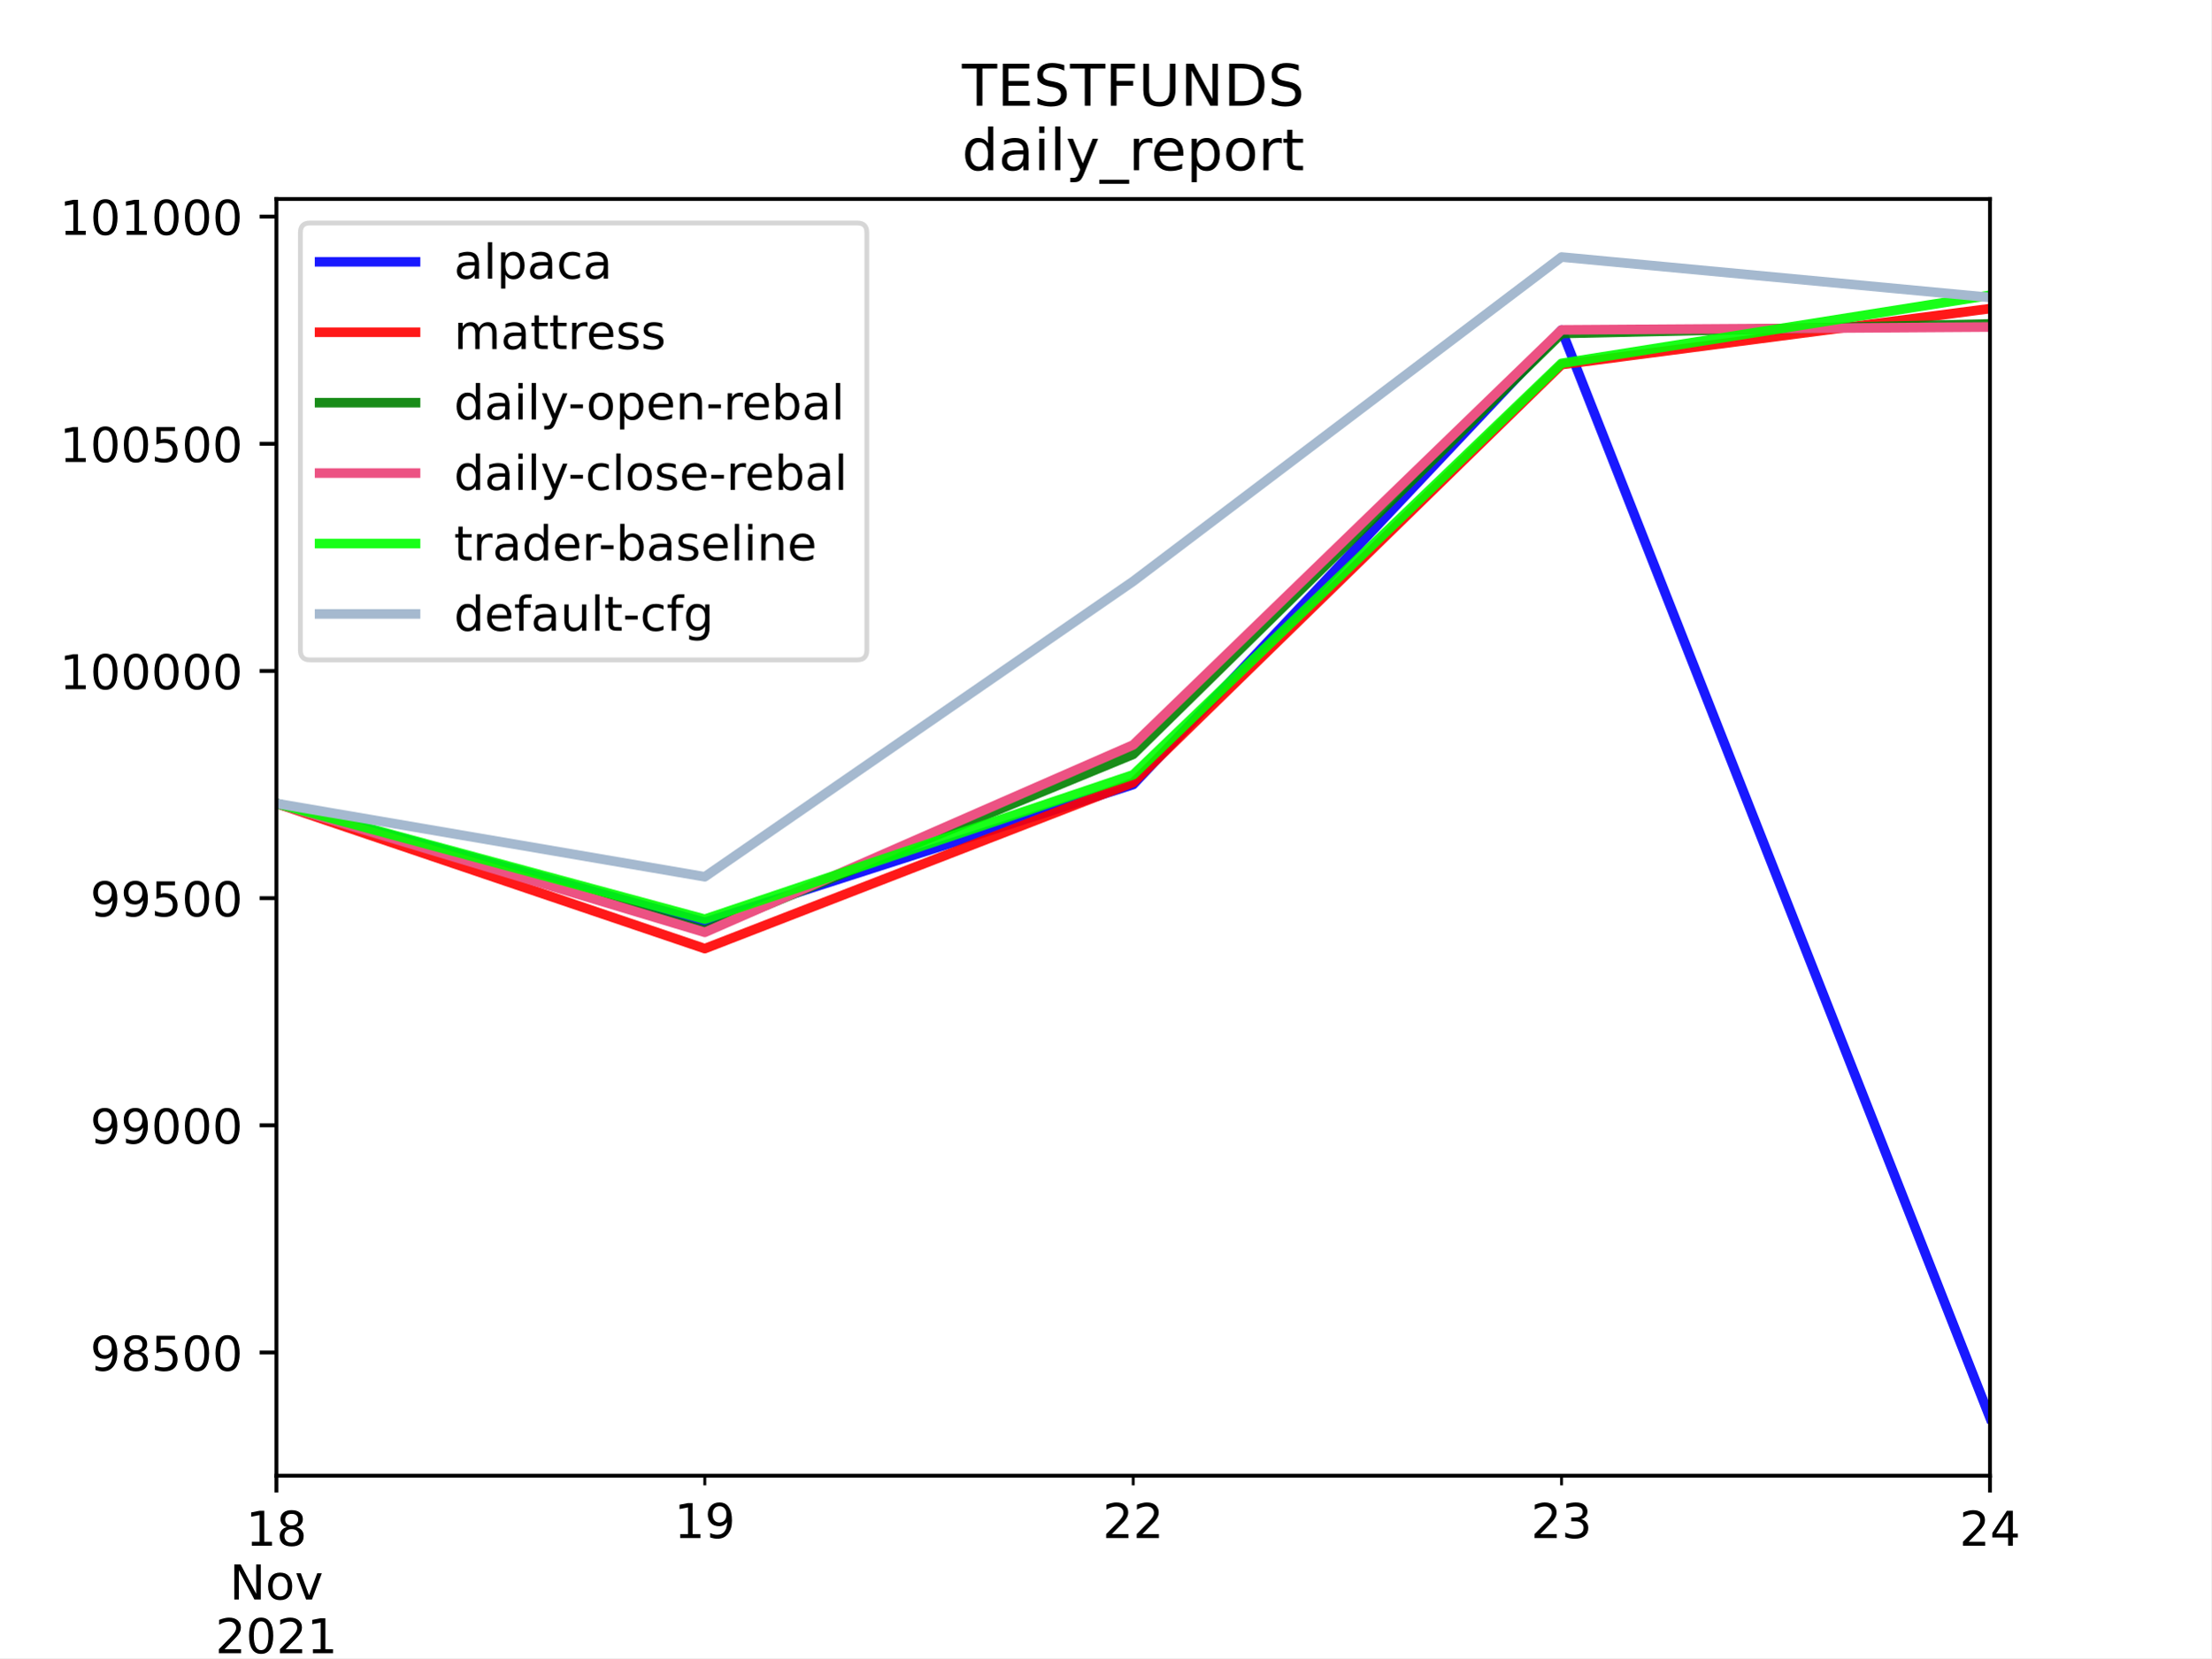
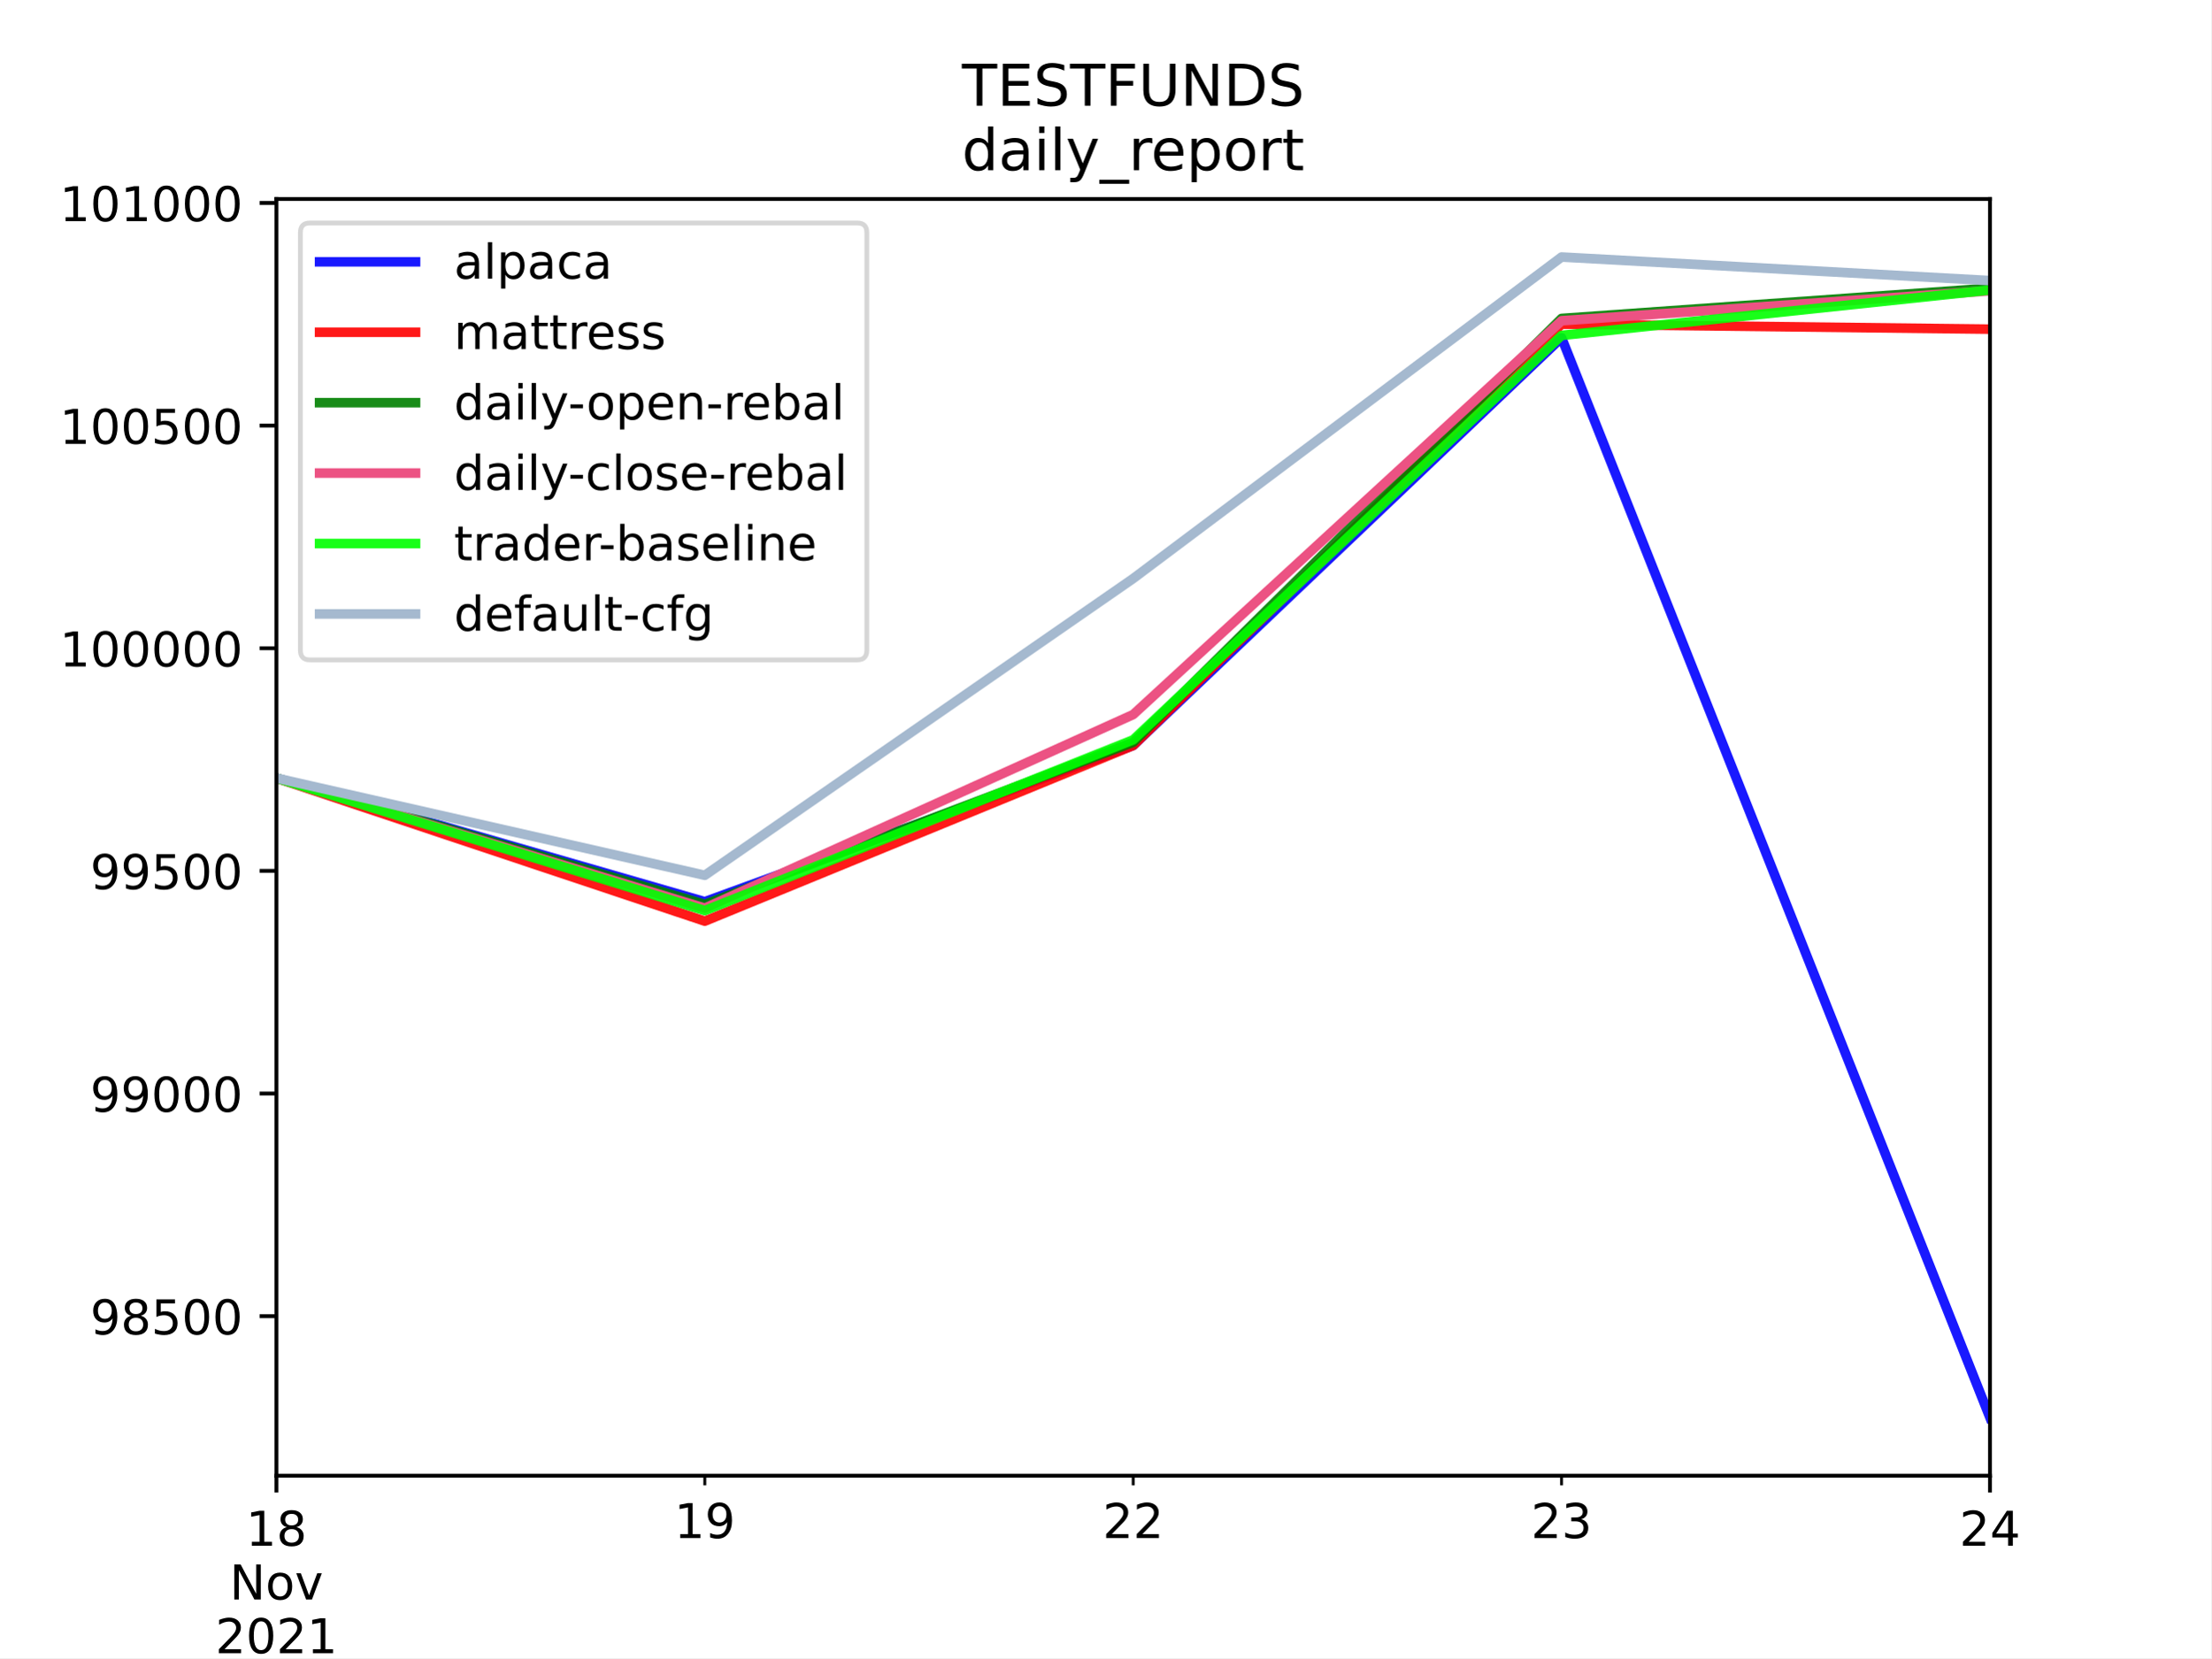
<svg xmlns="http://www.w3.org/2000/svg" xmlns:xlink="http://www.w3.org/1999/xlink" height="345.6pt" version="1.1" viewBox="0 0 460.8 345.6" width="460.8pt">
  <defs>
    <style type="text/css">*{stroke-linecap:butt;stroke-linejoin:round;}</style>
  </defs>
  <g id="figure_1">
    <g id="patch_1">
      <path d="M 0 345.6  L 460.8 345.6  L 460.8 0  L 0 0  z " style="fill:#ffffff;" />
    </g>
    <g id="axes_1">
      <g id="patch_2">
        <path d="M 57.6 307.584  L 414.72 307.584  L 414.72 41.472  L 57.6 41.472  z " style="fill:#ffffff;" />
      </g>
      <g id="matplotlib.axis_1">
        <g id="xtick_1">
          <g id="line2d_1">
            <defs>
-               <path d="M 0 0  L 0 3.5  " id="mb90fdfed38" style="stroke:#000000;stroke-width:0.8;" />
-             </defs>
-             <g>
-               <use style="stroke:#000000;stroke-width:0.8;" x="57.6" xlink:href="#mb90fdfed38" y="307.584" />
+               <path d="M 0 0  L 0 3.5  " id="m4979a99232" style="stroke:#000000;stroke-width:0.8;" />
+             </defs>
+             <g>
+               <use style="stroke:#000000;stroke-width:0.8;" x="57.6" xlink:href="#m4979a99232" y="307.584" />
            </g>
          </g>
          <g id="text_1">
            <g transform="translate(51.2375 322.1824)scale(0.1 -0.1)">
              <defs>
                <path d="M 794 531  L 1825 531  L 1825 4091  L 703 3866  L 703 4441  L 1819 4666  L 2450 4666  L 2450 531  L 3481 531  L 3481 0  L 794 0  L 794 531  z " id="DejaVuSans-31" transform="scale(0.015625)" />
                <path d="M 2034 2216  Q 1584 2216 1326 1975  Q 1069 1734 1069 1313  Q 1069 891 1326 650  Q 1584 409 2034 409  Q 2484 409 2743 651  Q 3003 894 3003 1313  Q 3003 1734 2745 1975  Q 2488 2216 2034 2216  z M 1403 2484  Q 997 2584 770 2862  Q 544 3141 544 3541  Q 544 4100 942 4425  Q 1341 4750 2034 4750  Q 2731 4750 3128 4425  Q 3525 4100 3525 3541  Q 3525 3141 3298 2862  Q 3072 2584 2669 2484  Q 3125 2378 3379 2068  Q 3634 1759 3634 1313  Q 3634 634 3220 271  Q 2806 -91 2034 -91  Q 1263 -91 848 271  Q 434 634 434 1313  Q 434 1759 690 2068  Q 947 2378 1403 2484  z M 1172 3481  Q 1172 3119 1398 2916  Q 1625 2713 2034 2713  Q 2441 2713 2670 2916  Q 2900 3119 2900 3481  Q 2900 3844 2670 4047  Q 2441 4250 2034 4250  Q 1625 4250 1398 4047  Q 1172 3844 1172 3481  z " id="DejaVuSans-38" transform="scale(0.015625)" />
              </defs>
              <use xlink:href="#DejaVuSans-31" />
              <use x="63.623" xlink:href="#DejaVuSans-38" />
            </g>
            <g transform="translate(47.84063 333.3802)scale(0.1 -0.1)">
              <defs>
                <path d="M 628 4666  L 1478 4666  L 3547 763  L 3547 4666  L 4159 4666  L 4159 0  L 3309 0  L 1241 3903  L 1241 0  L 628 0  L 628 4666  z " id="DejaVuSans-4e" transform="scale(0.015625)" />
                <path d="M 1959 3097  Q 1497 3097 1228 2736  Q 959 2375 959 1747  Q 959 1119 1226 758  Q 1494 397 1959 397  Q 2419 397 2687 759  Q 2956 1122 2956 1747  Q 2956 2369 2687 2733  Q 2419 3097 1959 3097  z M 1959 3584  Q 2709 3584 3137 3096  Q 3566 2609 3566 1747  Q 3566 888 3137 398  Q 2709 -91 1959 -91  Q 1206 -91 779 398  Q 353 888 353 1747  Q 353 2609 779 3096  Q 1206 3584 1959 3584  z " id="DejaVuSans-6f" transform="scale(0.015625)" />
                <path d="M 191 3500  L 800 3500  L 1894 563  L 2988 3500  L 3597 3500  L 2284 0  L 1503 0  L 191 3500  z " id="DejaVuSans-76" transform="scale(0.015625)" />
              </defs>
              <use xlink:href="#DejaVuSans-4e" />
              <use x="74.805" xlink:href="#DejaVuSans-6f" />
              <use x="135.986" xlink:href="#DejaVuSans-76" />
            </g>
            <g transform="translate(44.875 344.5781)scale(0.1 -0.1)">
              <defs>
                <path d="M 1228 531  L 3431 531  L 3431 0  L 469 0  L 469 531  Q 828 903 1448 1529  Q 2069 2156 2228 2338  Q 2531 2678 2651 2914  Q 2772 3150 2772 3378  Q 2772 3750 2511 3984  Q 2250 4219 1831 4219  Q 1534 4219 1204 4116  Q 875 4013 500 3803  L 500 4441  Q 881 4594 1212 4672  Q 1544 4750 1819 4750  Q 2544 4750 2975 4387  Q 3406 4025 3406 3419  Q 3406 3131 3298 2873  Q 3191 2616 2906 2266  Q 2828 2175 2409 1742  Q 1991 1309 1228 531  z " id="DejaVuSans-32" transform="scale(0.015625)" />
                <path d="M 2034 4250  Q 1547 4250 1301 3770  Q 1056 3291 1056 2328  Q 1056 1369 1301 889  Q 1547 409 2034 409  Q 2525 409 2770 889  Q 3016 1369 3016 2328  Q 3016 3291 2770 3770  Q 2525 4250 2034 4250  z M 2034 4750  Q 2819 4750 3233 4129  Q 3647 3509 3647 2328  Q 3647 1150 3233 529  Q 2819 -91 2034 -91  Q 1250 -91 836 529  Q 422 1150 422 2328  Q 422 3509 836 4129  Q 1250 4750 2034 4750  z " id="DejaVuSans-30" transform="scale(0.015625)" />
              </defs>
              <use xlink:href="#DejaVuSans-32" />
              <use x="63.623" xlink:href="#DejaVuSans-30" />
              <use x="127.246" xlink:href="#DejaVuSans-32" />
              <use x="190.869" xlink:href="#DejaVuSans-31" />
            </g>
          </g>
        </g>
        <g id="xtick_2">
          <g id="line2d_2">
            <g>
-               <use style="stroke:#000000;stroke-width:0.8;" x="414.72" xlink:href="#mb90fdfed38" y="307.584" />
+               <use style="stroke:#000000;stroke-width:0.8;" x="414.72" xlink:href="#m4979a99232" y="307.584" />
            </g>
          </g>
          <g id="text_2">
            <g transform="translate(408.3575 322.1824)scale(0.1 -0.1)">
              <defs>
                <path d="M 2419 4116  L 825 1625  L 2419 1625  L 2419 4116  z M 2253 4666  L 3047 4666  L 3047 1625  L 3713 1625  L 3713 1100  L 3047 1100  L 3047 0  L 2419 0  L 2419 1100  L 313 1100  L 313 1709  L 2253 4666  z " id="DejaVuSans-34" transform="scale(0.015625)" />
              </defs>
              <use xlink:href="#DejaVuSans-32" />
              <use x="63.623" xlink:href="#DejaVuSans-34" />
            </g>
          </g>
        </g>
        <g id="xtick_3">
          <g id="line2d_3">
            <defs>
-               <path d="M 0 0  L 0 2  " id="mabd1eee028" style="stroke:#000000;stroke-width:0.6;" />
-             </defs>
-             <g>
-               <use style="stroke:#000000;stroke-width:0.6;" x="146.88" xlink:href="#mabd1eee028" y="307.584" />
+               <path d="M 0 0  L 0 2  " id="mabda290a81" style="stroke:#000000;stroke-width:0.6;" />
+             </defs>
+             <g>
+               <use style="stroke:#000000;stroke-width:0.6;" x="146.88" xlink:href="#mabda290a81" y="307.584" />
            </g>
          </g>
          <g id="text_3">
            <g transform="translate(140.5175 320.5824)scale(0.1 -0.1)">
              <defs>
                <path d="M 703 97  L 703 672  Q 941 559 1184 500  Q 1428 441 1663 441  Q 2288 441 2617 861  Q 2947 1281 2994 2138  Q 2813 1869 2534 1725  Q 2256 1581 1919 1581  Q 1219 1581 811 2004  Q 403 2428 403 3163  Q 403 3881 828 4315  Q 1253 4750 1959 4750  Q 2769 4750 3195 4129  Q 3622 3509 3622 2328  Q 3622 1225 3098 567  Q 2575 -91 1691 -91  Q 1453 -91 1209 -44  Q 966 3 703 97  z M 1959 2075  Q 2384 2075 2632 2365  Q 2881 2656 2881 3163  Q 2881 3666 2632 3958  Q 2384 4250 1959 4250  Q 1534 4250 1286 3958  Q 1038 3666 1038 3163  Q 1038 2656 1286 2365  Q 1534 2075 1959 2075  z " id="DejaVuSans-39" transform="scale(0.015625)" />
              </defs>
              <use xlink:href="#DejaVuSans-31" />
              <use x="63.623" xlink:href="#DejaVuSans-39" />
            </g>
          </g>
        </g>
        <g id="xtick_4">
          <g id="line2d_4">
            <g>
-               <use style="stroke:#000000;stroke-width:0.6;" x="236.16" xlink:href="#mabd1eee028" y="307.584" />
+               <use style="stroke:#000000;stroke-width:0.6;" x="236.16" xlink:href="#mabda290a81" y="307.584" />
            </g>
          </g>
          <g id="text_4">
            <g transform="translate(229.7975 320.5824)scale(0.1 -0.1)">
              <use xlink:href="#DejaVuSans-32" />
              <use x="63.623" xlink:href="#DejaVuSans-32" />
            </g>
          </g>
        </g>
        <g id="xtick_5">
          <g id="line2d_5">
            <g>
-               <use style="stroke:#000000;stroke-width:0.6;" x="325.44" xlink:href="#mabd1eee028" y="307.584" />
+               <use style="stroke:#000000;stroke-width:0.6;" x="325.44" xlink:href="#mabda290a81" y="307.584" />
            </g>
          </g>
          <g id="text_5">
            <g transform="translate(319.0775 320.5824)scale(0.1 -0.1)">
              <defs>
                <path d="M 2597 2516  Q 3050 2419 3304 2112  Q 3559 1806 3559 1356  Q 3559 666 3084 287  Q 2609 -91 1734 -91  Q 1441 -91 1130 -33  Q 819 25 488 141  L 488 750  Q 750 597 1062 519  Q 1375 441 1716 441  Q 2309 441 2620 675  Q 2931 909 2931 1356  Q 2931 1769 2642 2001  Q 2353 2234 1838 2234  L 1294 2234  L 1294 2753  L 1863 2753  Q 2328 2753 2575 2939  Q 2822 3125 2822 3475  Q 2822 3834 2567 4026  Q 2313 4219 1838 4219  Q 1578 4219 1281 4162  Q 984 4106 628 3988  L 628 4550  Q 988 4650 1302 4700  Q 1616 4750 1894 4750  Q 2613 4750 3031 4423  Q 3450 4097 3450 3541  Q 3450 3153 3228 2886  Q 3006 2619 2597 2516  z " id="DejaVuSans-33" transform="scale(0.015625)" />
              </defs>
              <use xlink:href="#DejaVuSans-32" />
              <use x="63.623" xlink:href="#DejaVuSans-33" />
            </g>
          </g>
        </g>
        <g id="text_6">
          <g transform="translate(224.885 358.2562)scale(0.1 -0.1)">
            <defs>
              <path d="M 2906 2969  L 2906 4863  L 3481 4863  L 3481 0  L 2906 0  L 2906 525  Q 2725 213 2448 61  Q 2172 -91 1784 -91  Q 1150 -91 751 415  Q 353 922 353 1747  Q 353 2572 751 3078  Q 1150 3584 1784 3584  Q 2172 3584 2448 3432  Q 2725 3281 2906 2969  z M 947 1747  Q 947 1113 1208 752  Q 1469 391 1925 391  Q 2381 391 2643 752  Q 2906 1113 2906 1747  Q 2906 2381 2643 2742  Q 2381 3103 1925 3103  Q 1469 3103 1208 2742  Q 947 2381 947 1747  z " id="DejaVuSans-64" transform="scale(0.015625)" />
              <path d="M 2194 1759  Q 1497 1759 1228 1600  Q 959 1441 959 1056  Q 959 750 1161 570  Q 1363 391 1709 391  Q 2188 391 2477 730  Q 2766 1069 2766 1631  L 2766 1759  L 2194 1759  z M 3341 1997  L 3341 0  L 2766 0  L 2766 531  Q 2569 213 2275 61  Q 1981 -91 1556 -91  Q 1019 -91 701 211  Q 384 513 384 1019  Q 384 1609 779 1909  Q 1175 2209 1959 2209  L 2766 2209  L 2766 2266  Q 2766 2663 2505 2880  Q 2244 3097 1772 3097  Q 1472 3097 1187 3025  Q 903 2953 641 2809  L 641 3341  Q 956 3463 1253 3523  Q 1550 3584 1831 3584  Q 2591 3584 2966 3190  Q 3341 2797 3341 1997  z " id="DejaVuSans-61" transform="scale(0.015625)" />
              <path d="M 1172 4494  L 1172 3500  L 2356 3500  L 2356 3053  L 1172 3053  L 1172 1153  Q 1172 725 1289 603  Q 1406 481 1766 481  L 2356 481  L 2356 0  L 1766 0  Q 1100 0 847 248  Q 594 497 594 1153  L 594 3053  L 172 3053  L 172 3500  L 594 3500  L 594 4494  L 1172 4494  z " id="DejaVuSans-74" transform="scale(0.015625)" />
              <path d="M 3597 1894  L 3597 1613  L 953 1613  Q 991 1019 1311 708  Q 1631 397 2203 397  Q 2534 397 2845 478  Q 3156 559 3463 722  L 3463 178  Q 3153 47 2828 -22  Q 2503 -91 2169 -91  Q 1331 -91 842 396  Q 353 884 353 1716  Q 353 2575 817 3079  Q 1281 3584 2069 3584  Q 2775 3584 3186 3129  Q 3597 2675 3597 1894  z M 3022 2063  Q 3016 2534 2758 2815  Q 2500 3097 2075 3097  Q 1594 3097 1305 2825  Q 1016 2553 972 2059  L 3022 2063  z " id="DejaVuSans-65" transform="scale(0.015625)" />
            </defs>
            <use xlink:href="#DejaVuSans-64" />
            <use x="63.477" xlink:href="#DejaVuSans-61" />
            <use x="124.756" xlink:href="#DejaVuSans-74" />
            <use x="163.965" xlink:href="#DejaVuSans-65" />
          </g>
        </g>
      </g>
      <g id="matplotlib.axis_2">
        <g id="ytick_1">
          <g id="line2d_6">
            <defs>
-               <path d="M 0 0  L -3.5 0  " id="m3fc56cefe1" style="stroke:#000000;stroke-width:0.8;" />
-             </defs>
-             <g>
-               <use style="stroke:#000000;stroke-width:0.8;" x="57.6" xlink:href="#m3fc56cefe1" y="281.907" />
+               <path d="M 0 0  L -3.5 0  " id="m9b76b25e41" style="stroke:#000000;stroke-width:0.8;" />
+             </defs>
+             <g>
+               <use style="stroke:#000000;stroke-width:0.8;" x="57.6" xlink:href="#m9b76b25e41" y="274.332" />
            </g>
          </g>
          <g id="text_7">
-             <g transform="translate(18.7875 285.7059)scale(0.1 -0.1)">
+             <g transform="translate(18.7875 278.1311)scale(0.1 -0.1)">
              <defs>
                <path d="M 691 4666  L 3169 4666  L 3169 4134  L 1269 4134  L 1269 2991  Q 1406 3038 1543 3061  Q 1681 3084 1819 3084  Q 2600 3084 3056 2656  Q 3513 2228 3513 1497  Q 3513 744 3044 326  Q 2575 -91 1722 -91  Q 1428 -91 1123 -41  Q 819 9 494 109  L 494 744  Q 775 591 1075 516  Q 1375 441 1709 441  Q 2250 441 2565 725  Q 2881 1009 2881 1497  Q 2881 1984 2565 2268  Q 2250 2553 1709 2553  Q 1456 2553 1204 2497  Q 953 2441 691 2322  L 691 4666  z " id="DejaVuSans-35" transform="scale(0.015625)" />
              </defs>
              <use xlink:href="#DejaVuSans-39" />
              <use x="63.623" xlink:href="#DejaVuSans-38" />
              <use x="127.246" xlink:href="#DejaVuSans-35" />
              <use x="190.869" xlink:href="#DejaVuSans-30" />
              <use x="254.492" xlink:href="#DejaVuSans-30" />
            </g>
          </g>
        </g>
        <g id="ytick_2">
          <g id="line2d_7">
            <g>
-               <use style="stroke:#000000;stroke-width:0.8;" x="57.6" xlink:href="#m3fc56cefe1" y="234.553" />
+               <use style="stroke:#000000;stroke-width:0.8;" x="57.6" xlink:href="#m9b76b25e41" y="227.925" />
            </g>
          </g>
          <g id="text_8">
-             <g transform="translate(18.7875 238.3522)scale(0.1 -0.1)">
+             <g transform="translate(18.7875 231.7238)scale(0.1 -0.1)">
              <use xlink:href="#DejaVuSans-39" />
              <use x="63.623" xlink:href="#DejaVuSans-39" />
              <use x="127.246" xlink:href="#DejaVuSans-30" />
              <use x="190.869" xlink:href="#DejaVuSans-30" />
              <use x="254.492" xlink:href="#DejaVuSans-30" />
            </g>
          </g>
        </g>
        <g id="ytick_3">
          <g id="line2d_8">
            <g>
-               <use style="stroke:#000000;stroke-width:0.8;" x="57.6" xlink:href="#m3fc56cefe1" y="187.199" />
+               <use style="stroke:#000000;stroke-width:0.8;" x="57.6" xlink:href="#m9b76b25e41" y="181.517" />
            </g>
          </g>
          <g id="text_9">
-             <g transform="translate(18.7875 190.9985)scale(0.1 -0.1)">
+             <g transform="translate(18.7875 185.3165)scale(0.1 -0.1)">
              <use xlink:href="#DejaVuSans-39" />
              <use x="63.623" xlink:href="#DejaVuSans-39" />
              <use x="127.246" xlink:href="#DejaVuSans-35" />
              <use x="190.869" xlink:href="#DejaVuSans-30" />
              <use x="254.492" xlink:href="#DejaVuSans-30" />
            </g>
          </g>
        </g>
        <g id="ytick_4">
          <g id="line2d_9">
            <g>
-               <use style="stroke:#000000;stroke-width:0.8;" x="57.6" xlink:href="#m3fc56cefe1" y="139.846" />
+               <use style="stroke:#000000;stroke-width:0.8;" x="57.6" xlink:href="#m9b76b25e41" y="135.11" />
            </g>
          </g>
          <g id="text_10">
-             <g transform="translate(12.425 143.6448)scale(0.1 -0.1)">
+             <g transform="translate(12.425 138.9092)scale(0.1 -0.1)">
              <use xlink:href="#DejaVuSans-31" />
              <use x="63.623" xlink:href="#DejaVuSans-30" />
              <use x="127.246" xlink:href="#DejaVuSans-30" />
              <use x="190.869" xlink:href="#DejaVuSans-30" />
              <use x="254.492" xlink:href="#DejaVuSans-30" />
              <use x="318.115" xlink:href="#DejaVuSans-30" />
            </g>
          </g>
        </g>
        <g id="ytick_5">
          <g id="line2d_10">
            <g>
-               <use style="stroke:#000000;stroke-width:0.8;" x="57.6" xlink:href="#m3fc56cefe1" y="92.492" />
+               <use style="stroke:#000000;stroke-width:0.8;" x="57.6" xlink:href="#m9b76b25e41" y="88.703" />
            </g>
          </g>
          <g id="text_11">
-             <g transform="translate(12.425 96.29105)scale(0.1 -0.1)">
+             <g transform="translate(12.425 92.50191)scale(0.1 -0.1)">
              <use xlink:href="#DejaVuSans-31" />
              <use x="63.623" xlink:href="#DejaVuSans-30" />
              <use x="127.246" xlink:href="#DejaVuSans-30" />
              <use x="190.869" xlink:href="#DejaVuSans-35" />
              <use x="254.492" xlink:href="#DejaVuSans-30" />
              <use x="318.115" xlink:href="#DejaVuSans-30" />
            </g>
          </g>
        </g>
        <g id="ytick_6">
          <g id="line2d_11">
            <g>
-               <use style="stroke:#000000;stroke-width:0.8;" x="57.6" xlink:href="#m3fc56cefe1" y="45.138" />
+               <use style="stroke:#000000;stroke-width:0.8;" x="57.6" xlink:href="#m9b76b25e41" y="42.295" />
            </g>
          </g>
          <g id="text_12">
-             <g transform="translate(12.425 48.93735)scale(0.1 -0.1)">
+             <g transform="translate(12.425 46.0946)scale(0.1 -0.1)">
              <use xlink:href="#DejaVuSans-31" />
              <use x="63.623" xlink:href="#DejaVuSans-30" />
              <use x="127.246" xlink:href="#DejaVuSans-31" />
              <use x="190.869" xlink:href="#DejaVuSans-30" />
              <use x="254.492" xlink:href="#DejaVuSans-30" />
              <use x="318.115" xlink:href="#DejaVuSans-30" />
            </g>
          </g>
        </g>
      </g>
      <g id="line2d_12">
-         <path clip-path="url(#p3b91c858ec)" d="M 57.6 167.464  L 146.88 192.228  L 236.16 163.52  L 325.44 68.784  L 414.72 295.488  " style="fill:none;stroke:#0000ff;stroke-linecap:square;stroke-opacity:0.9;stroke-width:2;" />
+         <path clip-path="url(#pdf8e87d8fb)" d="M 57.6 162.177  L 146.88 187.938  L 236.16 155.374  L 325.44 70.396  L 414.72 295.488  " style="fill:none;stroke:#0000ff;stroke-linecap:square;stroke-opacity:0.9;stroke-width:2;" />
      </g>
      <g id="line2d_13">
-         <path clip-path="url(#p3b91c858ec)" d="M 57.6 167.464  L 146.88 197.719  L 236.16 163.094  L 325.44 75.982  L 414.72 64.32  " style="fill:none;stroke:#ff0000;stroke-linecap:square;stroke-opacity:0.9;stroke-width:2;" />
+         <path clip-path="url(#pdf8e87d8fb)" d="M 57.6 162.177  L 146.88 191.996  L 236.16 155.383  L 325.44 67.563  L 414.72 68.604  " style="fill:none;stroke:#ff0000;stroke-linecap:square;stroke-opacity:0.9;stroke-width:2;" />
      </g>
      <g id="line2d_14">
-         <path clip-path="url(#p3b91c858ec)" d="M 57.6 167.464  L 146.88 193.945  L 236.16 157.222  L 325.44 69.508  L 414.72 67.508  " style="fill:none;stroke:#008000;stroke-linecap:square;stroke-opacity:0.9;stroke-width:2;" />
+         <path clip-path="url(#pdf8e87d8fb)" d="M 57.6 162.177  L 146.88 188.503  L 236.16 154.709  L 325.44 66.369  L 414.72 60.055  " style="fill:none;stroke:#008000;stroke-linecap:square;stroke-opacity:0.9;stroke-width:2;" />
      </g>
      <g id="line2d_15">
-         <path clip-path="url(#p3b91c858ec)" d="M 57.6 167.464  L 146.88 194.325  L 236.16 155.266  L 325.44 68.754  L 414.72 68.161  " style="fill:none;stroke:#ec5283;stroke-linecap:square;stroke-width:2;" />
+         <path clip-path="url(#pdf8e87d8fb)" d="M 57.6 162.177  L 146.88 189.28  L 236.16 148.932  L 325.44 66.848  L 414.72 60.605  " style="fill:none;stroke:#ec5283;stroke-linecap:square;stroke-width:2;" />
      </g>
      <g id="line2d_16">
-         <path clip-path="url(#p3b91c858ec)" d="M 57.6 167.464  L 146.88 191.591  L 236.16 161.494  L 325.44 75.721  L 414.72 61.533  " style="fill:none;stroke:#00ff00;stroke-linecap:square;stroke-opacity:0.9;stroke-width:2;" />
+         <path clip-path="url(#pdf8e87d8fb)" d="M 57.6 162.177  L 146.88 189.799  L 236.16 154.2  L 325.44 69.907  L 414.72 60.44  " style="fill:none;stroke:#00ff00;stroke-linecap:square;stroke-opacity:0.9;stroke-width:2;" />
      </g>
      <g id="line2d_17">
-         <path clip-path="url(#p3b91c858ec)" d="M 57.6 167.464  L 146.88 182.745  L 236.16 121.157  L 325.44 53.568  L 414.72 61.995  " style="fill:none;stroke:#a5b9cf;stroke-linecap:square;stroke-width:2;" />
+         <path clip-path="url(#pdf8e87d8fb)" d="M 57.6 162.177  L 146.88 182.438  L 236.16 120.577  L 325.44 53.568  L 414.72 58.476  " style="fill:none;stroke:#a5b9cf;stroke-linecap:square;stroke-width:2;" />
      </g>
      <g id="patch_3">
        <path d="M 57.6 307.584  L 57.6 41.472  " style="fill:none;stroke:#000000;stroke-linecap:square;stroke-linejoin:miter;stroke-width:0.8;" />
      </g>
      <g id="patch_4">
        <path d="M 414.72 307.584  L 414.72 41.472  " style="fill:none;stroke:#000000;stroke-linecap:square;stroke-linejoin:miter;stroke-width:0.8;" />
      </g>
      <g id="patch_5">
        <path d="M 57.6 307.584  L 414.72 307.584  " style="fill:none;stroke:#000000;stroke-linecap:square;stroke-linejoin:miter;stroke-width:0.8;" />
      </g>
      <g id="patch_6">
        <path d="M 57.6 41.472  L 414.72 41.472  " style="fill:none;stroke:#000000;stroke-linecap:square;stroke-linejoin:miter;stroke-width:0.8;" />
      </g>
      <g id="text_13">
        <g transform="translate(200.4703 22.03462)scale(0.12 -0.12)">
          <defs>
            <path d="M -19 4666  L 3928 4666  L 3928 4134  L 2272 4134  L 2272 0  L 1638 0  L 1638 4134  L -19 4134  L -19 4666  z " id="DejaVuSans-54" transform="scale(0.015625)" />
            <path d="M 628 4666  L 3578 4666  L 3578 4134  L 1259 4134  L 1259 2753  L 3481 2753  L 3481 2222  L 1259 2222  L 1259 531  L 3634 531  L 3634 0  L 628 0  L 628 4666  z " id="DejaVuSans-45" transform="scale(0.015625)" />
            <path d="M 3425 4513  L 3425 3897  Q 3066 4069 2747 4153  Q 2428 4238 2131 4238  Q 1616 4238 1336 4038  Q 1056 3838 1056 3469  Q 1056 3159 1242 3001  Q 1428 2844 1947 2747  L 2328 2669  Q 3034 2534 3370 2195  Q 3706 1856 3706 1288  Q 3706 609 3251 259  Q 2797 -91 1919 -91  Q 1588 -91 1214 -16  Q 841 59 441 206  L 441 856  Q 825 641 1194 531  Q 1563 422 1919 422  Q 2459 422 2753 634  Q 3047 847 3047 1241  Q 3047 1584 2836 1778  Q 2625 1972 2144 2069  L 1759 2144  Q 1053 2284 737 2584  Q 422 2884 422 3419  Q 422 4038 858 4394  Q 1294 4750 2059 4750  Q 2388 4750 2728 4690  Q 3069 4631 3425 4513  z " id="DejaVuSans-53" transform="scale(0.015625)" />
            <path d="M 628 4666  L 3309 4666  L 3309 4134  L 1259 4134  L 1259 2759  L 3109 2759  L 3109 2228  L 1259 2228  L 1259 0  L 628 0  L 628 4666  z " id="DejaVuSans-46" transform="scale(0.015625)" />
            <path d="M 556 4666  L 1191 4666  L 1191 1831  Q 1191 1081 1462 751  Q 1734 422 2344 422  Q 2950 422 3222 751  Q 3494 1081 3494 1831  L 3494 4666  L 4128 4666  L 4128 1753  Q 4128 841 3676 375  Q 3225 -91 2344 -91  Q 1459 -91 1007 375  Q 556 841 556 1753  L 556 4666  z " id="DejaVuSans-55" transform="scale(0.015625)" />
            <path d="M 1259 4147  L 1259 519  L 2022 519  Q 2988 519 3436 956  Q 3884 1394 3884 2338  Q 3884 3275 3436 3711  Q 2988 4147 2022 4147  L 1259 4147  z M 628 4666  L 1925 4666  Q 3281 4666 3915 4102  Q 4550 3538 4550 2338  Q 4550 1131 3912 565  Q 3275 0 1925 0  L 628 0  L 628 4666  z " id="DejaVuSans-44" transform="scale(0.015625)" />
          </defs>
          <use xlink:href="#DejaVuSans-54" />
          <use x="61.084" xlink:href="#DejaVuSans-45" />
          <use x="124.268" xlink:href="#DejaVuSans-53" />
          <use x="187.744" xlink:href="#DejaVuSans-54" />
          <use x="248.828" xlink:href="#DejaVuSans-46" />
          <use x="306.348" xlink:href="#DejaVuSans-55" />
          <use x="379.541" xlink:href="#DejaVuSans-4e" />
          <use x="454.346" xlink:href="#DejaVuSans-44" />
          <use x="531.348" xlink:href="#DejaVuSans-53" />
        </g>
        <g transform="translate(200.4666 35.472)scale(0.12 -0.12)">
          <defs>
            <path d="M 603 3500  L 1178 3500  L 1178 0  L 603 0  L 603 3500  z M 603 4863  L 1178 4863  L 1178 4134  L 603 4134  L 603 4863  z " id="DejaVuSans-69" transform="scale(0.015625)" />
            <path d="M 603 4863  L 1178 4863  L 1178 0  L 603 0  L 603 4863  z " id="DejaVuSans-6c" transform="scale(0.015625)" />
            <path d="M 2059 -325  Q 1816 -950 1584 -1140  Q 1353 -1331 966 -1331  L 506 -1331  L 506 -850  L 844 -850  Q 1081 -850 1212 -737  Q 1344 -625 1503 -206  L 1606 56  L 191 3500  L 800 3500  L 1894 763  L 2988 3500  L 3597 3500  L 2059 -325  z " id="DejaVuSans-79" transform="scale(0.015625)" />
            <path d="M 3263 -1063  L 3263 -1509  L -63 -1509  L -63 -1063  L 3263 -1063  z " id="DejaVuSans-5f" transform="scale(0.015625)" />
            <path d="M 2631 2963  Q 2534 3019 2420 3045  Q 2306 3072 2169 3072  Q 1681 3072 1420 2755  Q 1159 2438 1159 1844  L 1159 0  L 581 0  L 581 3500  L 1159 3500  L 1159 2956  Q 1341 3275 1631 3429  Q 1922 3584 2338 3584  Q 2397 3584 2469 3576  Q 2541 3569 2628 3553  L 2631 2963  z " id="DejaVuSans-72" transform="scale(0.015625)" />
            <path d="M 1159 525  L 1159 -1331  L 581 -1331  L 581 3500  L 1159 3500  L 1159 2969  Q 1341 3281 1617 3432  Q 1894 3584 2278 3584  Q 2916 3584 3314 3078  Q 3713 2572 3713 1747  Q 3713 922 3314 415  Q 2916 -91 2278 -91  Q 1894 -91 1617 61  Q 1341 213 1159 525  z M 3116 1747  Q 3116 2381 2855 2742  Q 2594 3103 2138 3103  Q 1681 3103 1420 2742  Q 1159 2381 1159 1747  Q 1159 1113 1420 752  Q 1681 391 2138 391  Q 2594 391 2855 752  Q 3116 1113 3116 1747  z " id="DejaVuSans-70" transform="scale(0.015625)" />
          </defs>
          <use xlink:href="#DejaVuSans-64" />
          <use x="63.477" xlink:href="#DejaVuSans-61" />
          <use x="124.756" xlink:href="#DejaVuSans-69" />
          <use x="152.539" xlink:href="#DejaVuSans-6c" />
          <use x="180.322" xlink:href="#DejaVuSans-79" />
          <use x="239.502" xlink:href="#DejaVuSans-5f" />
          <use x="289.502" xlink:href="#DejaVuSans-72" />
          <use x="328.365" xlink:href="#DejaVuSans-65" />
          <use x="389.889" xlink:href="#DejaVuSans-70" />
          <use x="453.365" xlink:href="#DejaVuSans-6f" />
          <use x="514.547" xlink:href="#DejaVuSans-72" />
          <use x="555.66" xlink:href="#DejaVuSans-74" />
        </g>
      </g>
      <g id="legend_1">
        <g id="patch_7">
          <path d="M 64.6 137.541  L 178.644 137.541  Q 180.644 137.541 180.644 135.541  L 180.644 48.472  Q 180.644 46.472 178.644 46.472  L 64.6 46.472  Q 62.6 46.472 62.6 48.472  L 62.6 135.541  Q 62.6 137.541 64.6 137.541  z " style="fill:#ffffff;opacity:0.8;stroke:#cccccc;stroke-linejoin:miter;" />
        </g>
        <g id="line2d_18">
          <path d="M 66.6 54.57  L 86.6 54.57  " style="fill:none;stroke:#0000ff;stroke-linecap:square;stroke-opacity:0.9;stroke-width:2;" />
        </g>
        <g id="line2d_19" />
        <g id="text_14">
          <g transform="translate(94.6 58.07044)scale(0.1 -0.1)">
            <defs>
              <path d="M 3122 3366  L 3122 2828  Q 2878 2963 2633 3030  Q 2388 3097 2138 3097  Q 1578 3097 1268 2742  Q 959 2388 959 1747  Q 959 1106 1268 751  Q 1578 397 2138 397  Q 2388 397 2633 464  Q 2878 531 3122 666  L 3122 134  Q 2881 22 2623 -34  Q 2366 -91 2075 -91  Q 1284 -91 818 406  Q 353 903 353 1747  Q 353 2603 823 3093  Q 1294 3584 2113 3584  Q 2378 3584 2631 3529  Q 2884 3475 3122 3366  z " id="DejaVuSans-63" transform="scale(0.015625)" />
            </defs>
            <use xlink:href="#DejaVuSans-61" />
            <use x="61.279" xlink:href="#DejaVuSans-6c" />
            <use x="89.062" xlink:href="#DejaVuSans-70" />
            <use x="152.539" xlink:href="#DejaVuSans-61" />
            <use x="213.818" xlink:href="#DejaVuSans-63" />
            <use x="268.799" xlink:href="#DejaVuSans-61" />
          </g>
        </g>
        <g id="line2d_20">
          <path d="M 66.6 69.249  L 86.6 69.249  " style="fill:none;stroke:#ff0000;stroke-linecap:square;stroke-opacity:0.9;stroke-width:2;" />
        </g>
        <g id="line2d_21" />
        <g id="text_15">
          <g transform="translate(94.6 72.74856)scale(0.1 -0.1)">
            <defs>
              <path d="M 3328 2828  Q 3544 3216 3844 3400  Q 4144 3584 4550 3584  Q 5097 3584 5394 3201  Q 5691 2819 5691 2113  L 5691 0  L 5113 0  L 5113 2094  Q 5113 2597 4934 2840  Q 4756 3084 4391 3084  Q 3944 3084 3684 2787  Q 3425 2491 3425 1978  L 3425 0  L 2847 0  L 2847 2094  Q 2847 2600 2669 2842  Q 2491 3084 2119 3084  Q 1678 3084 1418 2786  Q 1159 2488 1159 1978  L 1159 0  L 581 0  L 581 3500  L 1159 3500  L 1159 2956  Q 1356 3278 1631 3431  Q 1906 3584 2284 3584  Q 2666 3584 2933 3390  Q 3200 3197 3328 2828  z " id="DejaVuSans-6d" transform="scale(0.015625)" />
              <path d="M 2834 3397  L 2834 2853  Q 2591 2978 2328 3040  Q 2066 3103 1784 3103  Q 1356 3103 1142 2972  Q 928 2841 928 2578  Q 928 2378 1081 2264  Q 1234 2150 1697 2047  L 1894 2003  Q 2506 1872 2764 1633  Q 3022 1394 3022 966  Q 3022 478 2636 193  Q 2250 -91 1575 -91  Q 1294 -91 989 -36  Q 684 19 347 128  L 347 722  Q 666 556 975 473  Q 1284 391 1588 391  Q 1994 391 2212 530  Q 2431 669 2431 922  Q 2431 1156 2273 1281  Q 2116 1406 1581 1522  L 1381 1569  Q 847 1681 609 1914  Q 372 2147 372 2553  Q 372 3047 722 3315  Q 1072 3584 1716 3584  Q 2034 3584 2315 3537  Q 2597 3491 2834 3397  z " id="DejaVuSans-73" transform="scale(0.015625)" />
            </defs>
            <use xlink:href="#DejaVuSans-6d" />
            <use x="97.412" xlink:href="#DejaVuSans-61" />
            <use x="158.691" xlink:href="#DejaVuSans-74" />
            <use x="197.9" xlink:href="#DejaVuSans-74" />
            <use x="237.109" xlink:href="#DejaVuSans-72" />
            <use x="275.973" xlink:href="#DejaVuSans-65" />
            <use x="337.496" xlink:href="#DejaVuSans-73" />
            <use x="389.596" xlink:href="#DejaVuSans-73" />
          </g>
        </g>
        <g id="line2d_22">
          <path d="M 66.6 83.927  L 86.6 83.927  " style="fill:none;stroke:#008000;stroke-linecap:square;stroke-opacity:0.9;stroke-width:2;" />
        </g>
        <g id="line2d_23" />
        <g id="text_16">
          <g transform="translate(94.6 87.42669)scale(0.1 -0.1)">
            <defs>
              <path d="M 313 2009  L 1997 2009  L 1997 1497  L 313 1497  L 313 2009  z " id="DejaVuSans-2d" transform="scale(0.015625)" />
              <path d="M 3513 2113  L 3513 0  L 2938 0  L 2938 2094  Q 2938 2591 2744 2837  Q 2550 3084 2163 3084  Q 1697 3084 1428 2787  Q 1159 2491 1159 1978  L 1159 0  L 581 0  L 581 3500  L 1159 3500  L 1159 2956  Q 1366 3272 1645 3428  Q 1925 3584 2291 3584  Q 2894 3584 3203 3211  Q 3513 2838 3513 2113  z " id="DejaVuSans-6e" transform="scale(0.015625)" />
              <path d="M 3116 1747  Q 3116 2381 2855 2742  Q 2594 3103 2138 3103  Q 1681 3103 1420 2742  Q 1159 2381 1159 1747  Q 1159 1113 1420 752  Q 1681 391 2138 391  Q 2594 391 2855 752  Q 3116 1113 3116 1747  z M 1159 2969  Q 1341 3281 1617 3432  Q 1894 3584 2278 3584  Q 2916 3584 3314 3078  Q 3713 2572 3713 1747  Q 3713 922 3314 415  Q 2916 -91 2278 -91  Q 1894 -91 1617 61  Q 1341 213 1159 525  L 1159 0  L 581 0  L 581 4863  L 1159 4863  L 1159 2969  z " id="DejaVuSans-62" transform="scale(0.015625)" />
            </defs>
            <use xlink:href="#DejaVuSans-64" />
            <use x="63.477" xlink:href="#DejaVuSans-61" />
            <use x="124.756" xlink:href="#DejaVuSans-69" />
            <use x="152.539" xlink:href="#DejaVuSans-6c" />
            <use x="180.322" xlink:href="#DejaVuSans-79" />
            <use x="237.752" xlink:href="#DejaVuSans-2d" />
            <use x="275.711" xlink:href="#DejaVuSans-6f" />
            <use x="336.893" xlink:href="#DejaVuSans-70" />
            <use x="400.369" xlink:href="#DejaVuSans-65" />
            <use x="461.893" xlink:href="#DejaVuSans-6e" />
            <use x="525.271" xlink:href="#DejaVuSans-2d" />
            <use x="561.355" xlink:href="#DejaVuSans-72" />
            <use x="600.219" xlink:href="#DejaVuSans-65" />
            <use x="661.742" xlink:href="#DejaVuSans-62" />
            <use x="725.219" xlink:href="#DejaVuSans-61" />
            <use x="786.498" xlink:href="#DejaVuSans-6c" />
          </g>
        </g>
        <g id="line2d_24">
          <path d="M 66.6 98.605  L 86.6 98.605  " style="fill:none;stroke:#ec5283;stroke-linecap:square;stroke-width:2;" />
        </g>
        <g id="line2d_25" />
        <g id="text_17">
          <g transform="translate(94.6 102.1048)scale(0.1 -0.1)">
            <use xlink:href="#DejaVuSans-64" />
            <use x="63.477" xlink:href="#DejaVuSans-61" />
            <use x="124.756" xlink:href="#DejaVuSans-69" />
            <use x="152.539" xlink:href="#DejaVuSans-6c" />
            <use x="180.322" xlink:href="#DejaVuSans-79" />
            <use x="237.752" xlink:href="#DejaVuSans-2d" />
            <use x="273.836" xlink:href="#DejaVuSans-63" />
            <use x="328.816" xlink:href="#DejaVuSans-6c" />
            <use x="356.6" xlink:href="#DejaVuSans-6f" />
            <use x="417.781" xlink:href="#DejaVuSans-73" />
            <use x="469.881" xlink:href="#DejaVuSans-65" />
            <use x="531.404" xlink:href="#DejaVuSans-2d" />
            <use x="567.488" xlink:href="#DejaVuSans-72" />
            <use x="606.352" xlink:href="#DejaVuSans-65" />
            <use x="667.875" xlink:href="#DejaVuSans-62" />
            <use x="731.352" xlink:href="#DejaVuSans-61" />
            <use x="792.631" xlink:href="#DejaVuSans-6c" />
          </g>
        </g>
        <g id="line2d_26">
          <path d="M 66.6 113.283  L 86.6 113.283  " style="fill:none;stroke:#00ff00;stroke-linecap:square;stroke-opacity:0.9;stroke-width:2;" />
        </g>
        <g id="line2d_27" />
        <g id="text_18">
          <g transform="translate(94.6 116.7829)scale(0.1 -0.1)">
            <use xlink:href="#DejaVuSans-74" />
            <use x="39.209" xlink:href="#DejaVuSans-72" />
            <use x="80.322" xlink:href="#DejaVuSans-61" />
            <use x="141.602" xlink:href="#DejaVuSans-64" />
            <use x="205.078" xlink:href="#DejaVuSans-65" />
            <use x="266.602" xlink:href="#DejaVuSans-72" />
            <use x="301.34" xlink:href="#DejaVuSans-2d" />
            <use x="337.424" xlink:href="#DejaVuSans-62" />
            <use x="400.9" xlink:href="#DejaVuSans-61" />
            <use x="462.18" xlink:href="#DejaVuSans-73" />
            <use x="514.279" xlink:href="#DejaVuSans-65" />
            <use x="575.803" xlink:href="#DejaVuSans-6c" />
            <use x="603.586" xlink:href="#DejaVuSans-69" />
            <use x="631.369" xlink:href="#DejaVuSans-6e" />
            <use x="694.748" xlink:href="#DejaVuSans-65" />
          </g>
        </g>
        <g id="line2d_28">
          <path d="M 66.6 127.961  L 86.6 127.961  " style="fill:none;stroke:#a5b9cf;stroke-linecap:square;stroke-width:2;" />
        </g>
        <g id="line2d_29" />
        <g id="text_19">
          <g transform="translate(94.6 131.4611)scale(0.1 -0.1)">
            <defs>
              <path d="M 2375 4863  L 2375 4384  L 1825 4384  Q 1516 4384 1395 4259  Q 1275 4134 1275 3809  L 1275 3500  L 2222 3500  L 2222 3053  L 1275 3053  L 1275 0  L 697 0  L 697 3053  L 147 3053  L 147 3500  L 697 3500  L 697 3744  Q 697 4328 969 4595  Q 1241 4863 1831 4863  L 2375 4863  z " id="DejaVuSans-66" transform="scale(0.015625)" />
              <path d="M 544 1381  L 544 3500  L 1119 3500  L 1119 1403  Q 1119 906 1312 657  Q 1506 409 1894 409  Q 2359 409 2629 706  Q 2900 1003 2900 1516  L 2900 3500  L 3475 3500  L 3475 0  L 2900 0  L 2900 538  Q 2691 219 2414 64  Q 2138 -91 1772 -91  Q 1169 -91 856 284  Q 544 659 544 1381  z M 1991 3584  L 1991 3584  z " id="DejaVuSans-75" transform="scale(0.015625)" />
              <path d="M 2906 1791  Q 2906 2416 2648 2759  Q 2391 3103 1925 3103  Q 1463 3103 1205 2759  Q 947 2416 947 1791  Q 947 1169 1205 825  Q 1463 481 1925 481  Q 2391 481 2648 825  Q 2906 1169 2906 1791  z M 3481 434  Q 3481 -459 3084 -895  Q 2688 -1331 1869 -1331  Q 1566 -1331 1297 -1286  Q 1028 -1241 775 -1147  L 775 -588  Q 1028 -725 1275 -790  Q 1522 -856 1778 -856  Q 2344 -856 2625 -561  Q 2906 -266 2906 331  L 2906 616  Q 2728 306 2450 153  Q 2172 0 1784 0  Q 1141 0 747 490  Q 353 981 353 1791  Q 353 2603 747 3093  Q 1141 3584 1784 3584  Q 2172 3584 2450 3431  Q 2728 3278 2906 2969  L 2906 3500  L 3481 3500  L 3481 434  z " id="DejaVuSans-67" transform="scale(0.015625)" />
            </defs>
            <use xlink:href="#DejaVuSans-64" />
            <use x="63.477" xlink:href="#DejaVuSans-65" />
            <use x="125" xlink:href="#DejaVuSans-66" />
            <use x="160.205" xlink:href="#DejaVuSans-61" />
            <use x="221.484" xlink:href="#DejaVuSans-75" />
            <use x="284.863" xlink:href="#DejaVuSans-6c" />
            <use x="312.646" xlink:href="#DejaVuSans-74" />
            <use x="351.855" xlink:href="#DejaVuSans-2d" />
            <use x="387.939" xlink:href="#DejaVuSans-63" />
            <use x="442.92" xlink:href="#DejaVuSans-66" />
            <use x="478.125" xlink:href="#DejaVuSans-67" />
          </g>
        </g>
      </g>
    </g>
  </g>
  <defs>
-     <clipPath id="p3b91c858ec">
+     <clipPath id="pdf8e87d8fb">
      <rect height="266.112" width="357.12" x="57.6" y="41.472" />
    </clipPath>
  </defs>
</svg>
